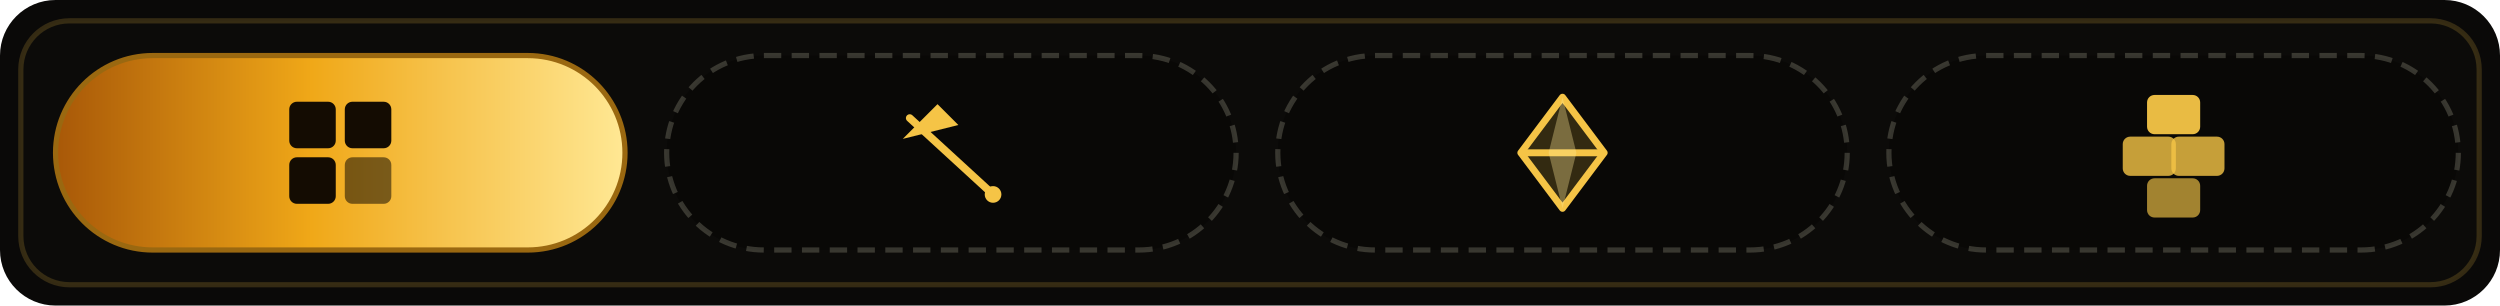
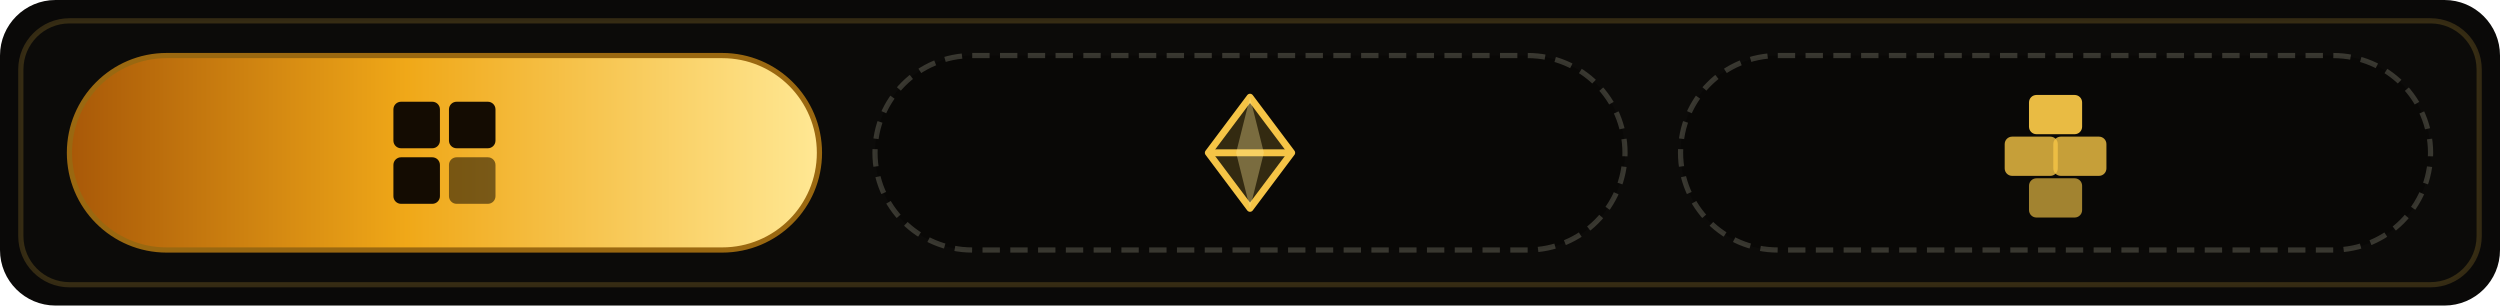
<svg xmlns="http://www.w3.org/2000/svg" width="720" height="88" viewBox="0 0 720 88">
  <rect width="720" height="88" rx="16" fill="#0a0908" />
  <rect x="6" y="6" width="708" height="76" rx="14" fill="#0c0b09" stroke="rgba(245,196,70,0.18)" stroke-width="1.5" />
-   <rect x="16" y="16" width="164" height="56" rx="28" fill="url(#live)" stroke="#9a6810" stroke-width="1.5" />
-   <rect x="192" y="16" width="164" height="56" rx="28" fill="#080706" stroke="rgba(160,156,140,0.32)" stroke-width="1.5" stroke-dasharray="5 3" opacity="0.95" />
-   <rect x="368" y="16" width="164" height="56" rx="28" fill="#080706" stroke="rgba(160,156,140,0.32)" stroke-width="1.5" stroke-dasharray="5 3" opacity="0.95" />
-   <rect x="544" y="16" width="164" height="56" rx="28" fill="#080706" stroke="rgba(160,156,140,0.32)" stroke-width="1.5" stroke-dasharray="5 3" opacity="0.95" />
-   <g transform="translate(98.0,44.0)" fill="#140c02" stroke="#140c02" stroke-width="1.4" stroke-linejoin="round">
+   <rect x="20" y="16" width="216" height="56" rx="28" fill="url(#live)" stroke="#9a6810" stroke-width="1.5" />
+   <rect x="252" y="16" width="216" height="56" rx="28" fill="#080706" stroke="rgba(160,156,140,0.32)" stroke-width="1.5" stroke-dasharray="5 3" opacity="0.95" />
+   <rect x="484" y="16" width="216" height="56" rx="28" fill="#080706" stroke="rgba(160,156,140,0.32)" stroke-width="1.5" stroke-dasharray="5 3" opacity="0.95" />
+   <g transform="translate(128,44)" fill="#140c02" stroke="#140c02" stroke-width="1.4" stroke-linejoin="round">
    <rect x="-14" y="-14" width="12" height="12" rx="1.5" />
    <rect x="2" y="-14" width="12" height="12" rx="1.5" />
    <rect x="-14" y="2" width="12" height="12" rx="1.5" />
    <rect x="2" y="2" width="12" height="12" rx="1.5" opacity="0.55" />
  </g>
-   <g transform="translate(274.0,44.0)" fill="none" stroke="#f5c446" stroke-width="2.2" stroke-linecap="round" stroke-linejoin="round">
-     <path d="M-12,-10 L12,12" />
-     <path d="M-14,-4 L-4,-14 L2,-8 Z" fill="#f5c446" stroke="none" />
-     <circle cx="12" cy="12" r="2.4" fill="#f5c446" stroke="none" />
-   </g>
-   <g transform="translate(450.0,44.0)" fill="none" stroke="#f5c446" stroke-width="2" stroke-linejoin="round">
+   <g transform="translate(360,44)" fill="none" stroke="#f5c446" stroke-width="2" stroke-linejoin="round">
    <path d="M0,-16 L12,0 L0,16 L-12,0 Z" fill="rgba(245,196,70,0.18)" />
    <path d="M-12,0 H12" />
    <path d="M0,-16 L4,0 L0,16 L-4,0 Z" fill="rgba(255,232,148,0.35)" stroke="none" />
  </g>
-   <g transform="translate(626.0,44.0)" fill="#f5c446" stroke="#f5c446" stroke-width="1.3" stroke-linejoin="round">
+   <g transform="translate(592,44)" fill="#f5c446" stroke="#f5c446" stroke-width="1.3" stroke-linejoin="round">
    <rect x="-7" y="-16" width="14" height="10" rx="1.5" opacity="0.95" />
    <rect x="-14" y="-4" width="14" height="10" rx="1.5" opacity="0.8" />
    <rect x="0" y="-4" width="14" height="10" rx="1.5" opacity="0.8" />
    <rect x="-7" y="8" width="14" height="10" rx="1.5" opacity="0.65" />
  </g>
  <defs>
    <linearGradient id="live" x1="0" y1="0" x2="1" y2="0">
      <stop offset="0%" stop-color="#a85808" />
      <stop offset="45%" stop-color="#f0a818" />
      <stop offset="100%" stop-color="#ffe894" />
    </linearGradient>
-     <radialGradient id="livebloom" cx="50%" cy="45%" r="55%">
-       <stop offset="0%" stop-color="#ffe894" stop-opacity="0.95" />
-       <stop offset="55%" stop-color="#f0a818" stop-opacity="0.85" />
-       <stop offset="100%" stop-color="#a85808" stop-opacity="0.75" />
-     </radialGradient>
  </defs>
</svg>
